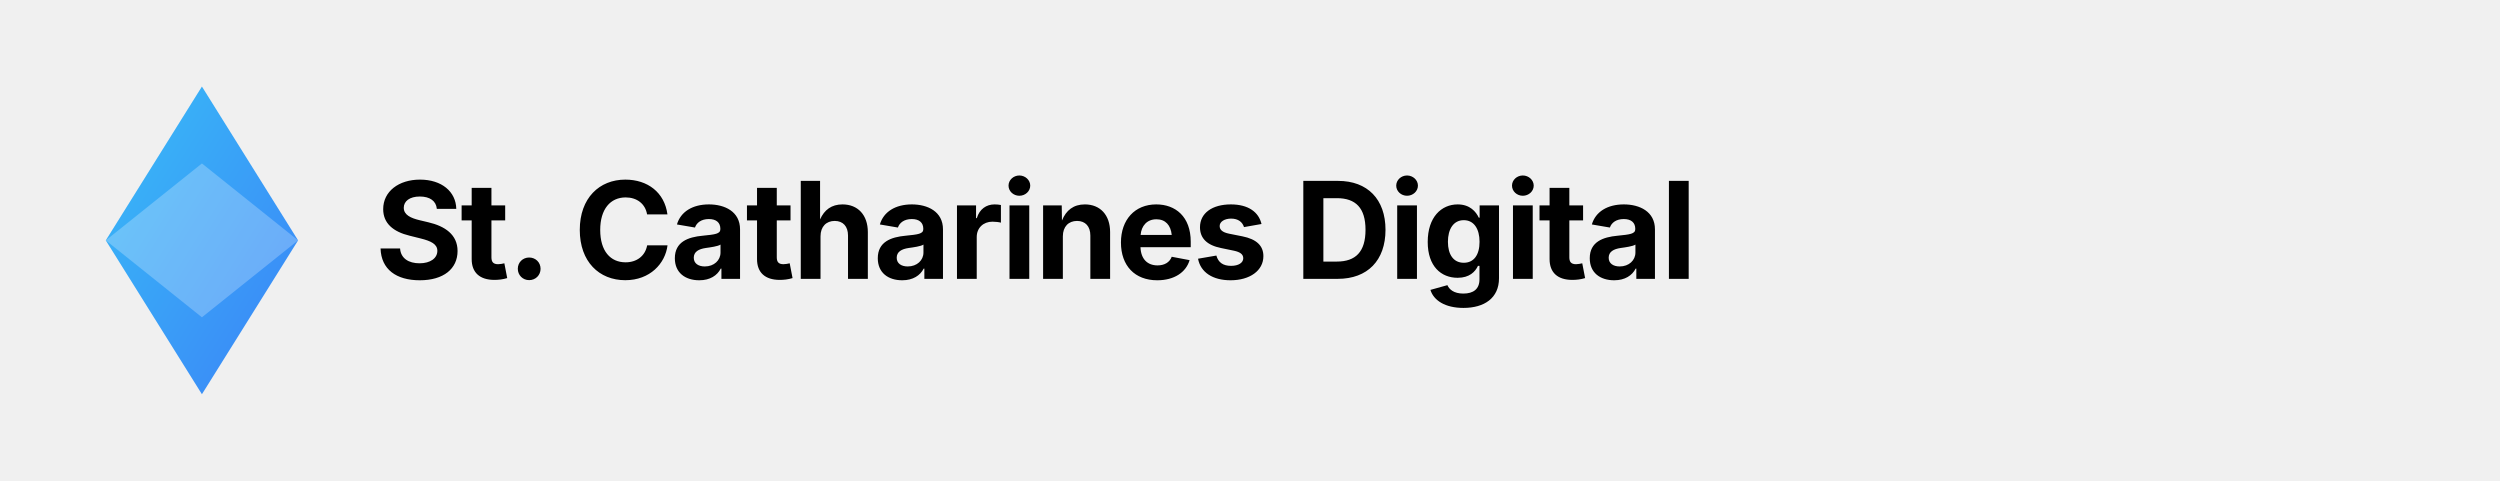
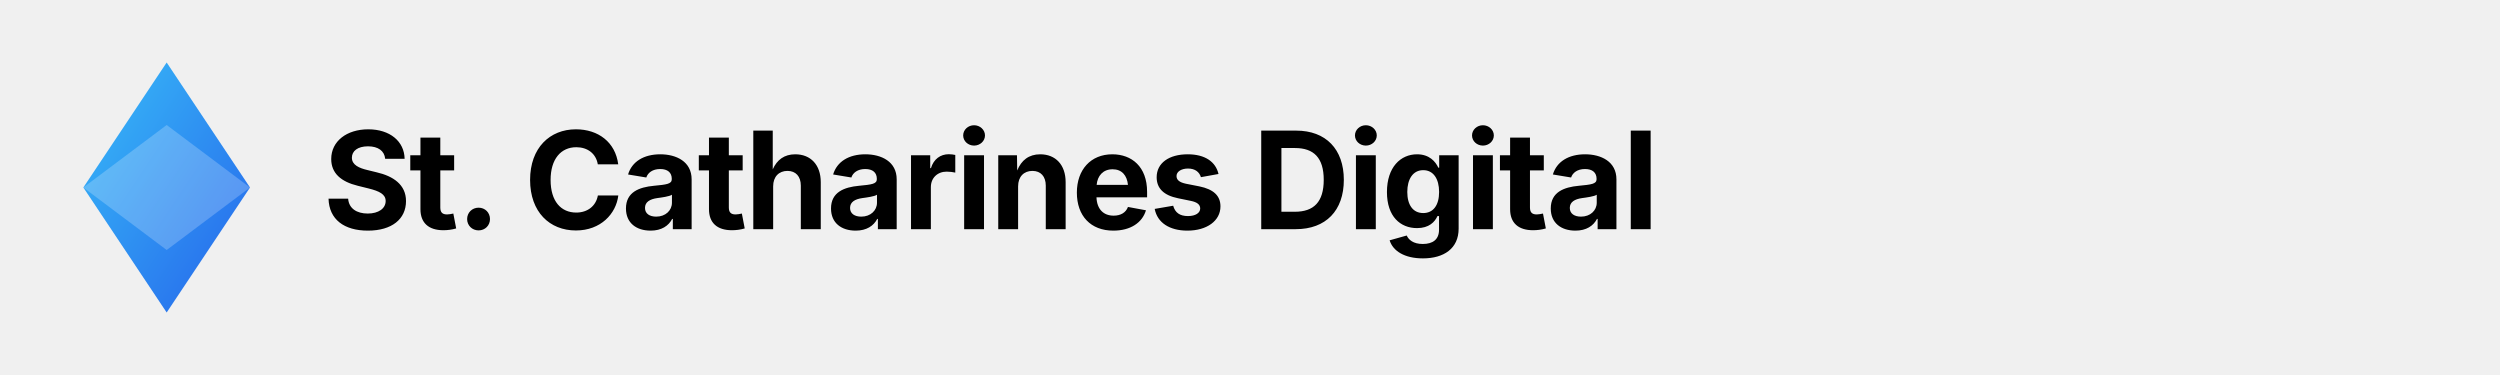
- <svg xmlns="http://www.w3.org/2000/svg" viewBox="0 0 520 100" role="img" aria-labelledby="title desc">
+ <svg xmlns="http://www.w3.org/2000/svg" viewBox="0 0 480 72" role="img" aria-labelledby="title">
  <defs>
-     <linearGradient id="iconGradient" x1="0" y1="0" x2="1" y2="1">
+     <linearGradient id="g" x1="0" y1="0" x2="1" y2="1">
      <stop offset="0%" stop-color="#38bdf8" />
-       <stop offset="100%" stop-color="#3b82f6" />
+       <stop offset="100%" stop-color="#2563eb" />
    </linearGradient>
  </defs>
-   <path d="M22 50 L42 18 L62 50 L42 82 Z" fill="url(#iconGradient)" />
-   <path d="M22 50 L42 34 L62 50 L42 66 Z" fill="#ffffff" opacity="0.25" />
-   <text x="78" y="58" fill="currentColor" font-family="Inter, -apple-system, BlinkMacSystemFont, sans-serif" font-size="28" font-weight="700" letter-spacing="-0.6">St. Catharines Digital</text>
+   <path d="M16 36 L32 12 L48 36 L32 60 Z" fill="url(#g)" />
+   <path d="M16 36 L32 24 L48 36 L32 48 Z" fill="#fff" opacity="0.22" />
+   <text x="62" y="44" fill="currentColor" font-family="Inter, system-ui, -apple-system, sans-serif" font-size="26" font-weight="700" letter-spacing="-0.5">St. Catharines Digital</text>
</svg>
